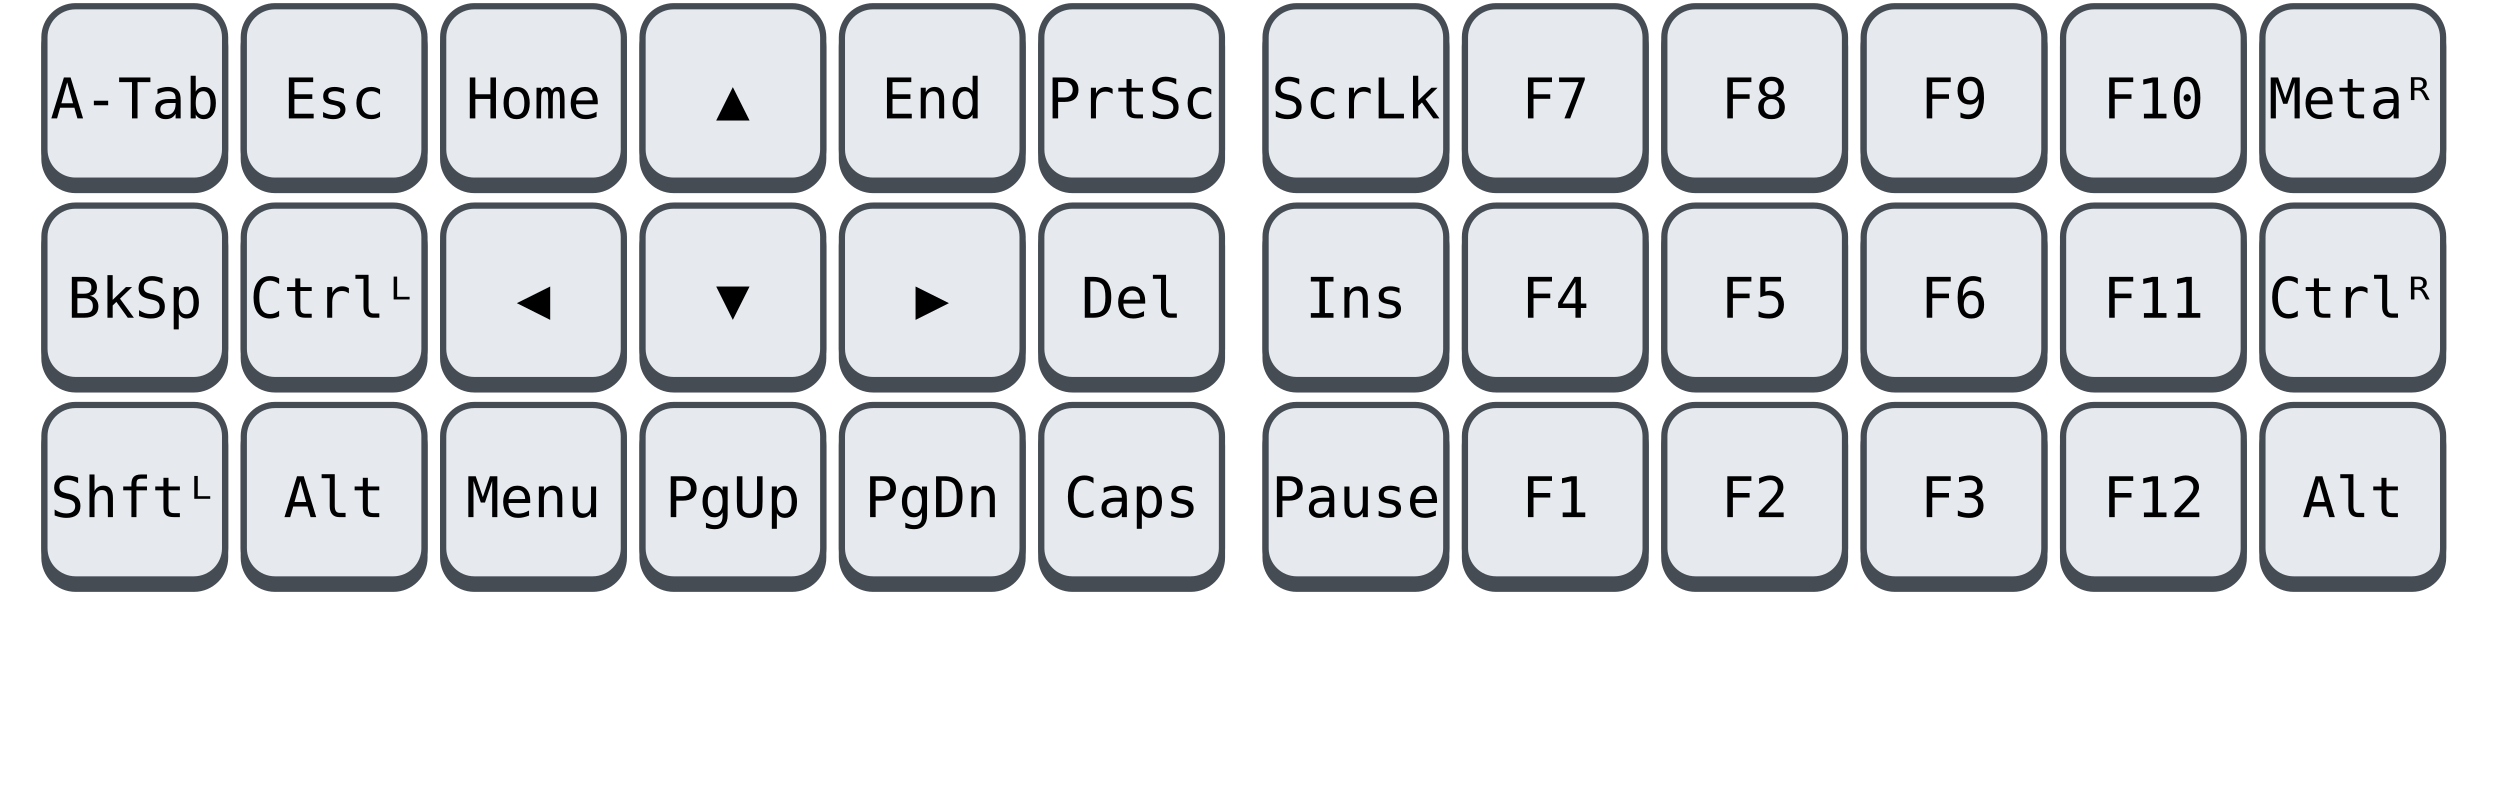
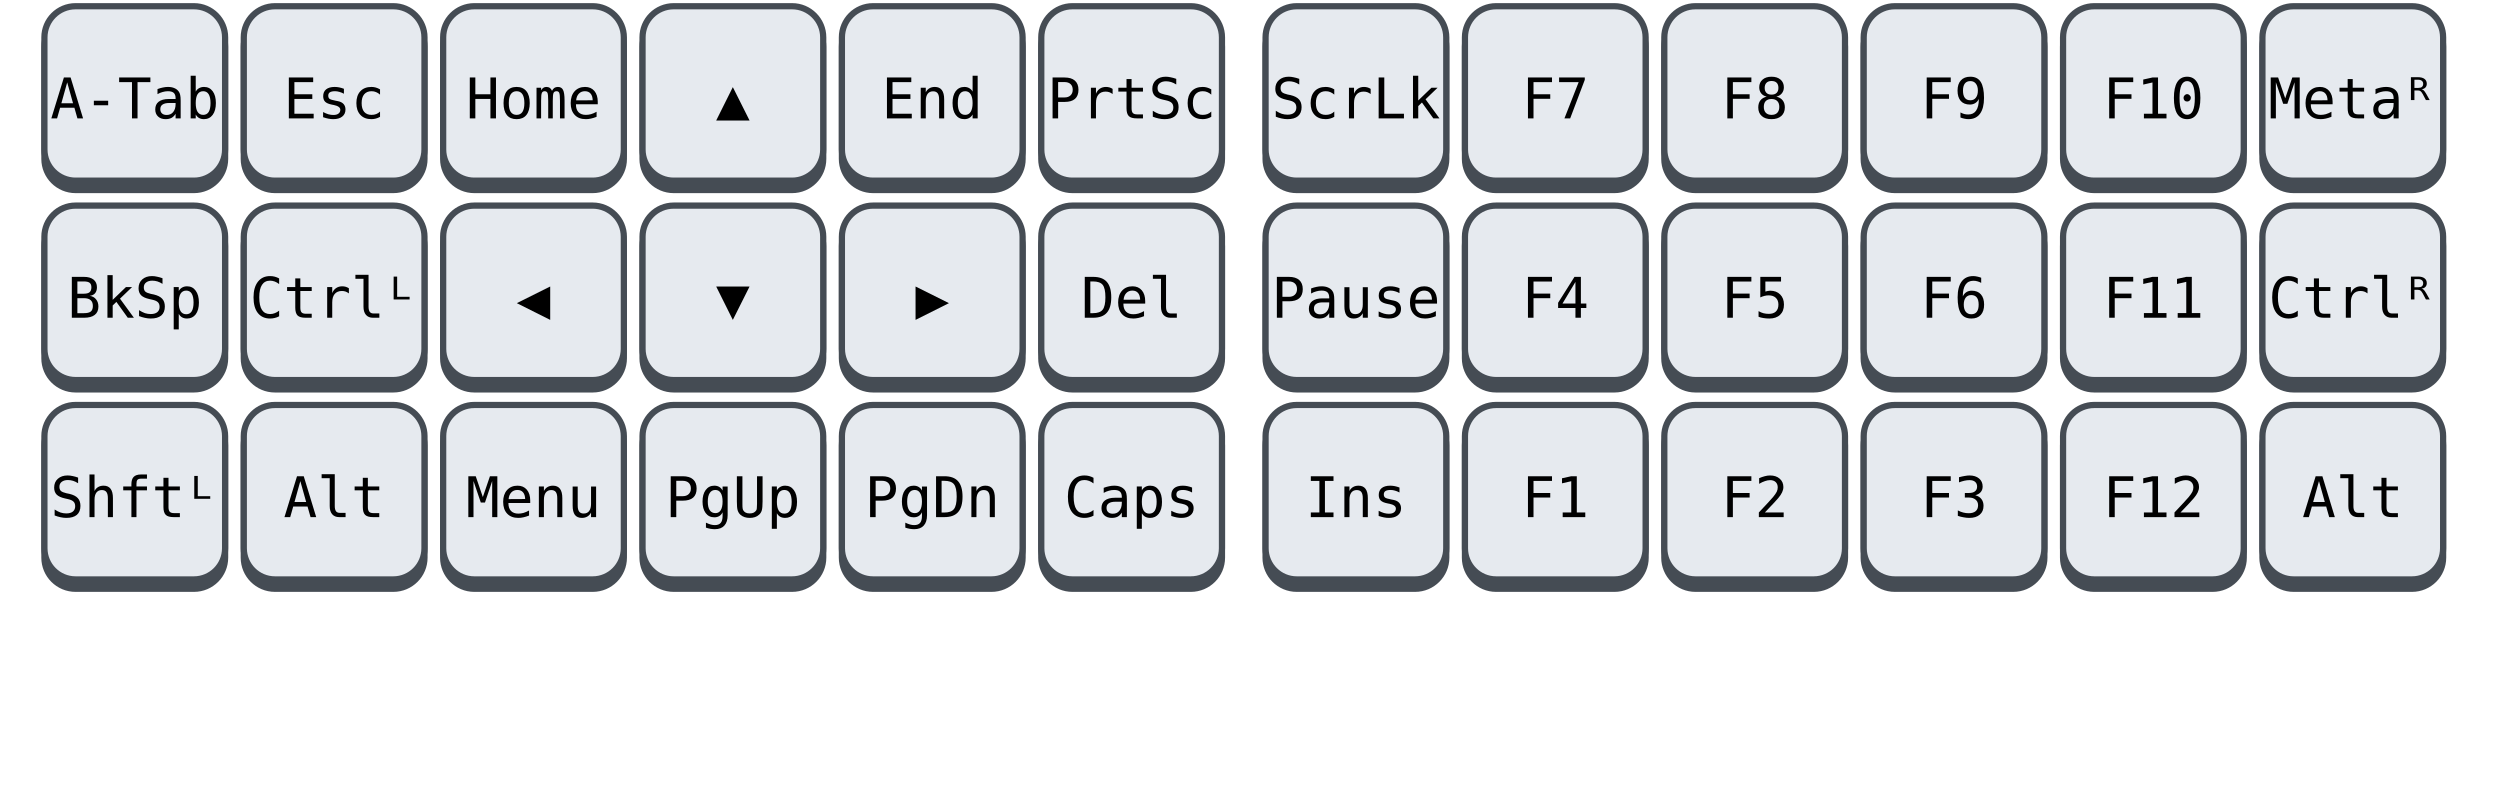
<svg xmlns="http://www.w3.org/2000/svg" width="784" height="254" version="1.1" viewBox="-1 -1 390 130">
  <defs>
    <style type="text/css">
text { font-size: 9px; text-anchor: middle; font-family: monospace; }
.mod { font-weight: bold; }
.dbl { font-style: italic; }
.c0 { transform: translate(15px, 0); }
.c1 { transform: translate(47px, 0); }
.c2 { transform: translate(79px, 0); }
.c3 { transform: translate(111px, 0); }
.c4 { transform: translate(143px, 0); }
.c5 { transform: translate(175px, 0); }
.r0 { transform: translate(0, 18px); }
.r1 { transform: translate(0, 50px); }
.r2 { transform: translate(0, 82px); }
.r3 { transform: translate(0, 114px); }
.tiny { font-size: 7px; }
.tiny text { font-size: 7px; }
.big {
  font-size: 14px;
}

.active rect {
  stroke: "#E6EAEF";
  fill: "#454C54";
}

</style>
    <g id="key">
      <rect width="29" height="28" ry="5" x="0.5" y="1.5" fill="#454C54" stroke="#454C54" stroke-width="1px" />
      <rect width="29" height="28" ry="5" x="0.5" fill="#E6EAEF" stroke="#454C54" stroke-width="1px" />
    </g>
    <g id="3x1">
      <use href="#key" x="0" y="0" />
      <use href="#key" x="32" y="0" />
      <use href="#key" x="64" y="0" />
    </g>
    <g id="6x1">
      <use href="#3x1" x="0" y="0" />
      <use href="#3x1" x="96" y="0" />
    </g>
    <g id="left">
      <use href="#6x1" x="0" y="0" />
      <use href="#6x1" x="0" y="32" />
      <use href="#6x1" x="0" y="64" />
    </g>
    <g id="right">
      <use href="#6x1" x="0" y="0" />
      <use href="#6x1" x="0" y="32" />
      <use href="#6x1" x="0" y="64" />
    </g>
  </defs>
  <g class="kb" id="left-keyboard">
    <use href="#left" />
    <g class="r0">
      <text class="c0">A-Tab</text>
      <text class="c1">Esc</text>
      <text class="c2">Home</text>
      <text class="c3">▲</text>
      <text class="c4">End</text>
      <text class="c5">PrtSc</text>
    </g>
    <g class="r1">
      <text class="c0">BkSp</text>
      <text class="c1">Ctrlᴸ</text>
      <text class="c2">◀</text>
      <text class="c3">▼</text>
      <text class="c4">▶</text>
      <text class="c5">Del</text>
    </g>
    <g class="r2">
      <text class="c0">Shftᴸ</text>
      <text class="c1">Alt</text>
      <text class="c2">Menu</text>
      <text class="c3">PgUp</text>
      <text class="c4">PgDn</text>
      <text class="c5">Caps</text>
    </g>
  </g>
  <g class="kb" id="right-keyboard" transform="translate(196, 0)">
    <use href="#right" />
    <g class="r0">
      <text class="c0">ScrLk</text>
      <text class="c1">F7</text>
      <text class="c2">F8</text>
      <text class="c3">F9</text>
      <text class="c4">F10</text>
      <text class="c5">Metaᴿ</text>
    </g>
    <g class="r1">
-       <text class="c0">Ins</text>
+       <text class="c0">Pause</text>
      <text class="c1">F4</text>
      <text class="c2">F5</text>
      <text class="c3">F6</text>
      <text class="c4">F11</text>
      <text class="c5">Ctrlᴿ</text>
    </g>
    <g class="r2">
-       <text class="c0">Pause</text>
+       <text class="c0">Ins</text>
      <text class="c1">F1</text>
      <text class="c2">F2</text>
      <text class="c3">F3</text>
      <text class="c4">F12</text>
      <text class="c5">Alt</text>
    </g>
  </g>
</svg>
